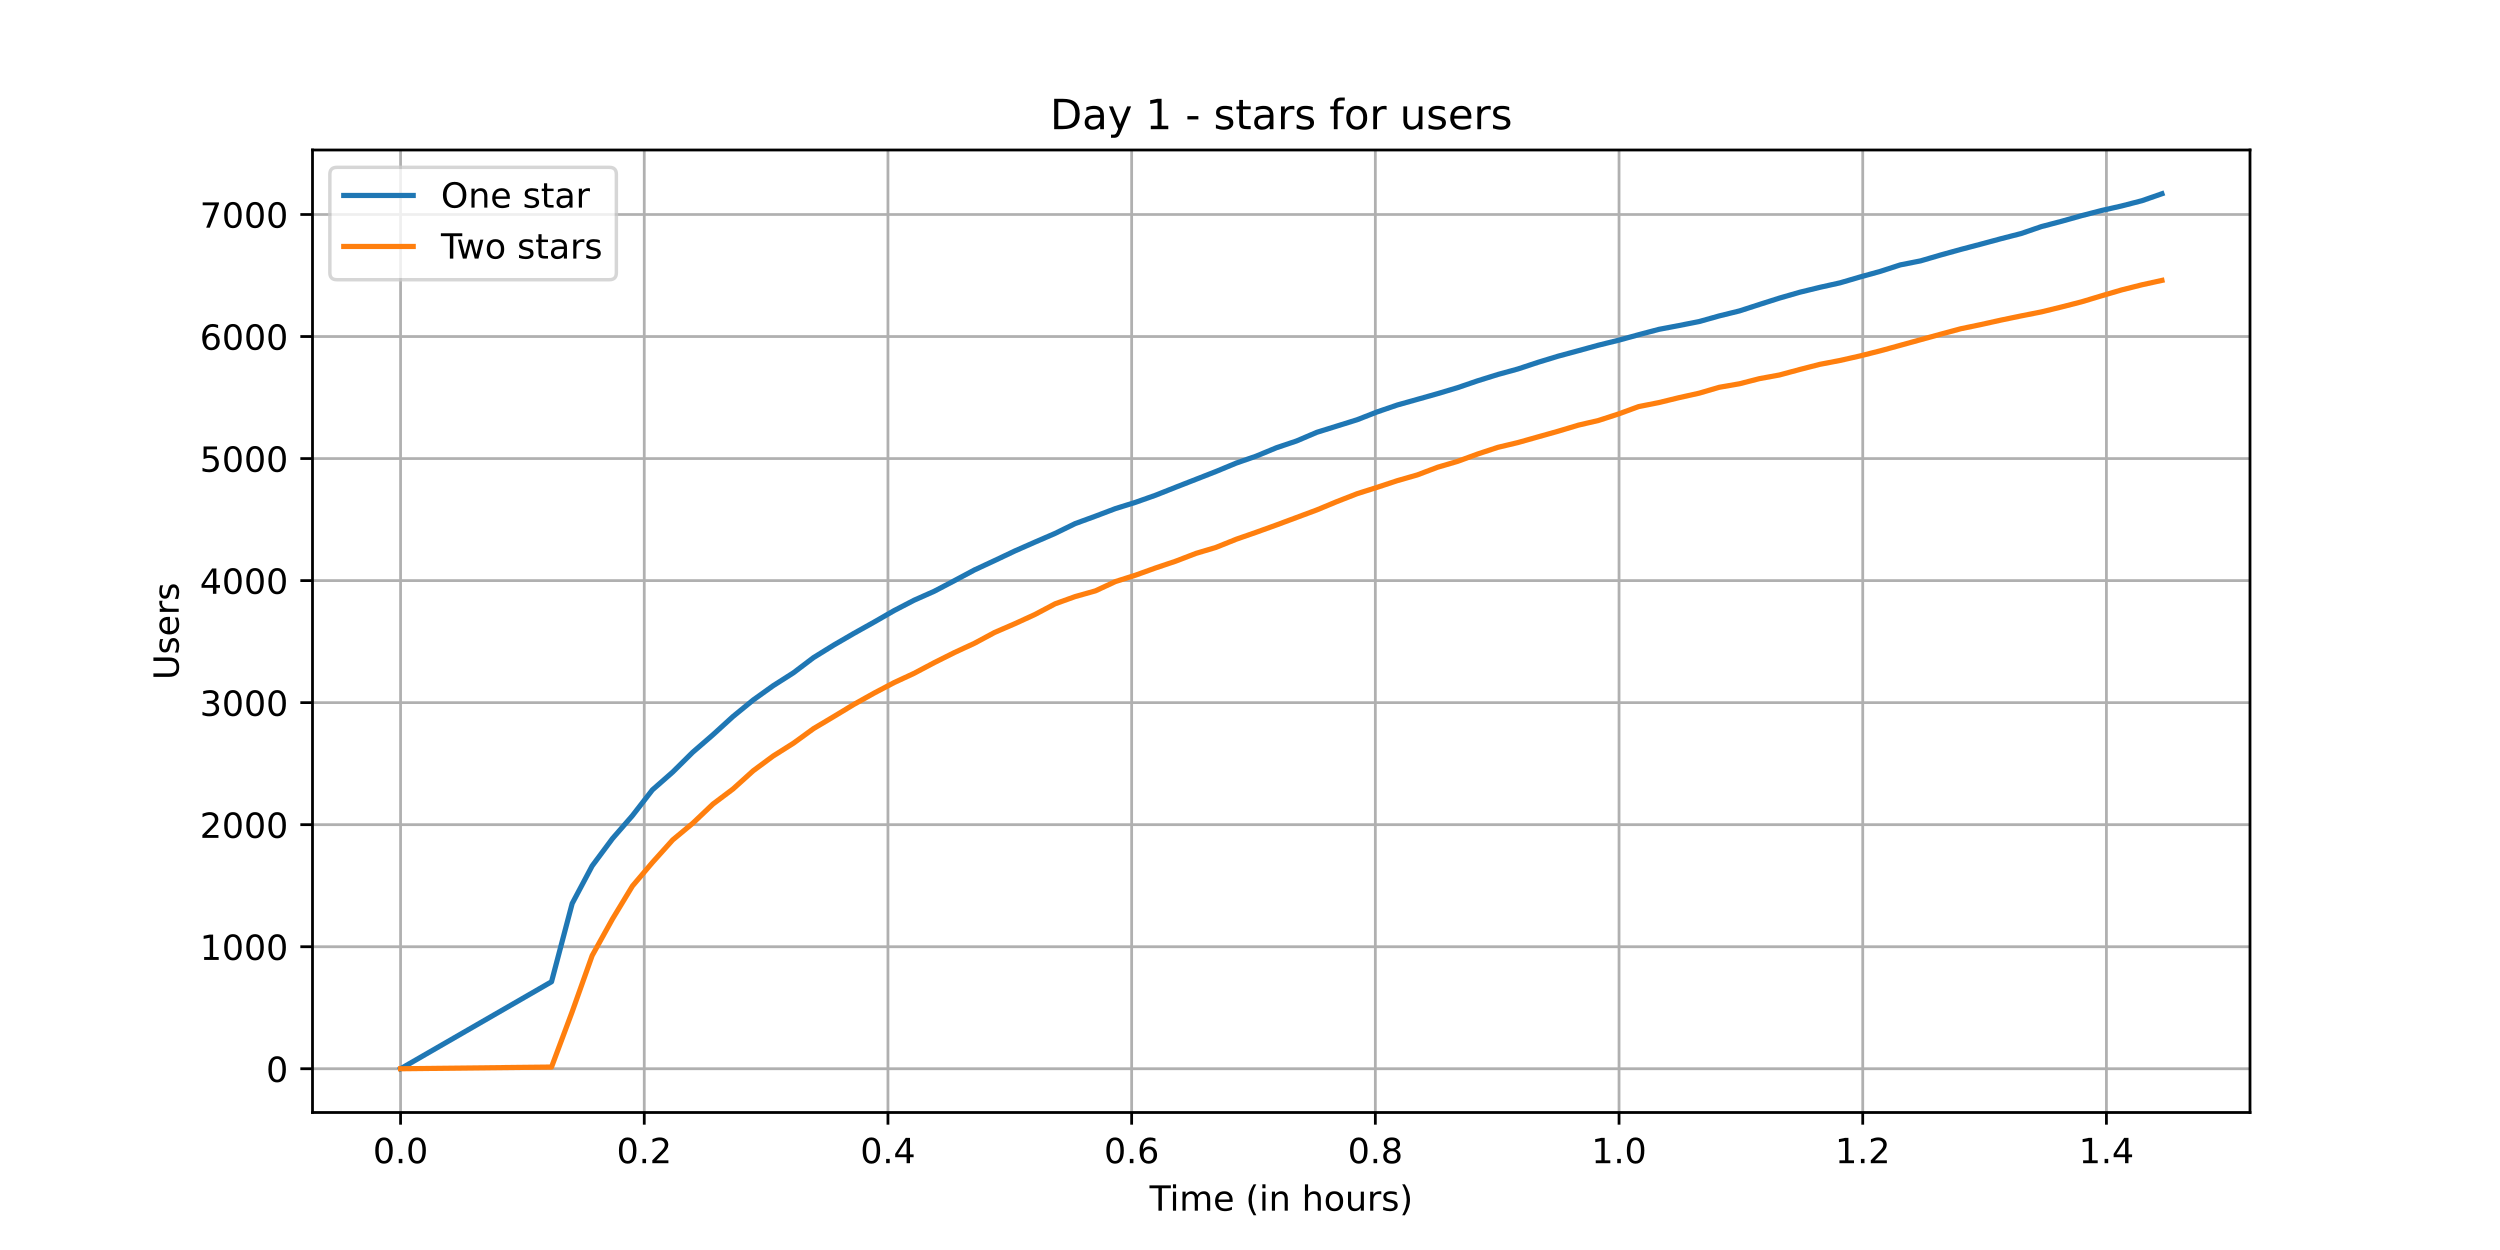
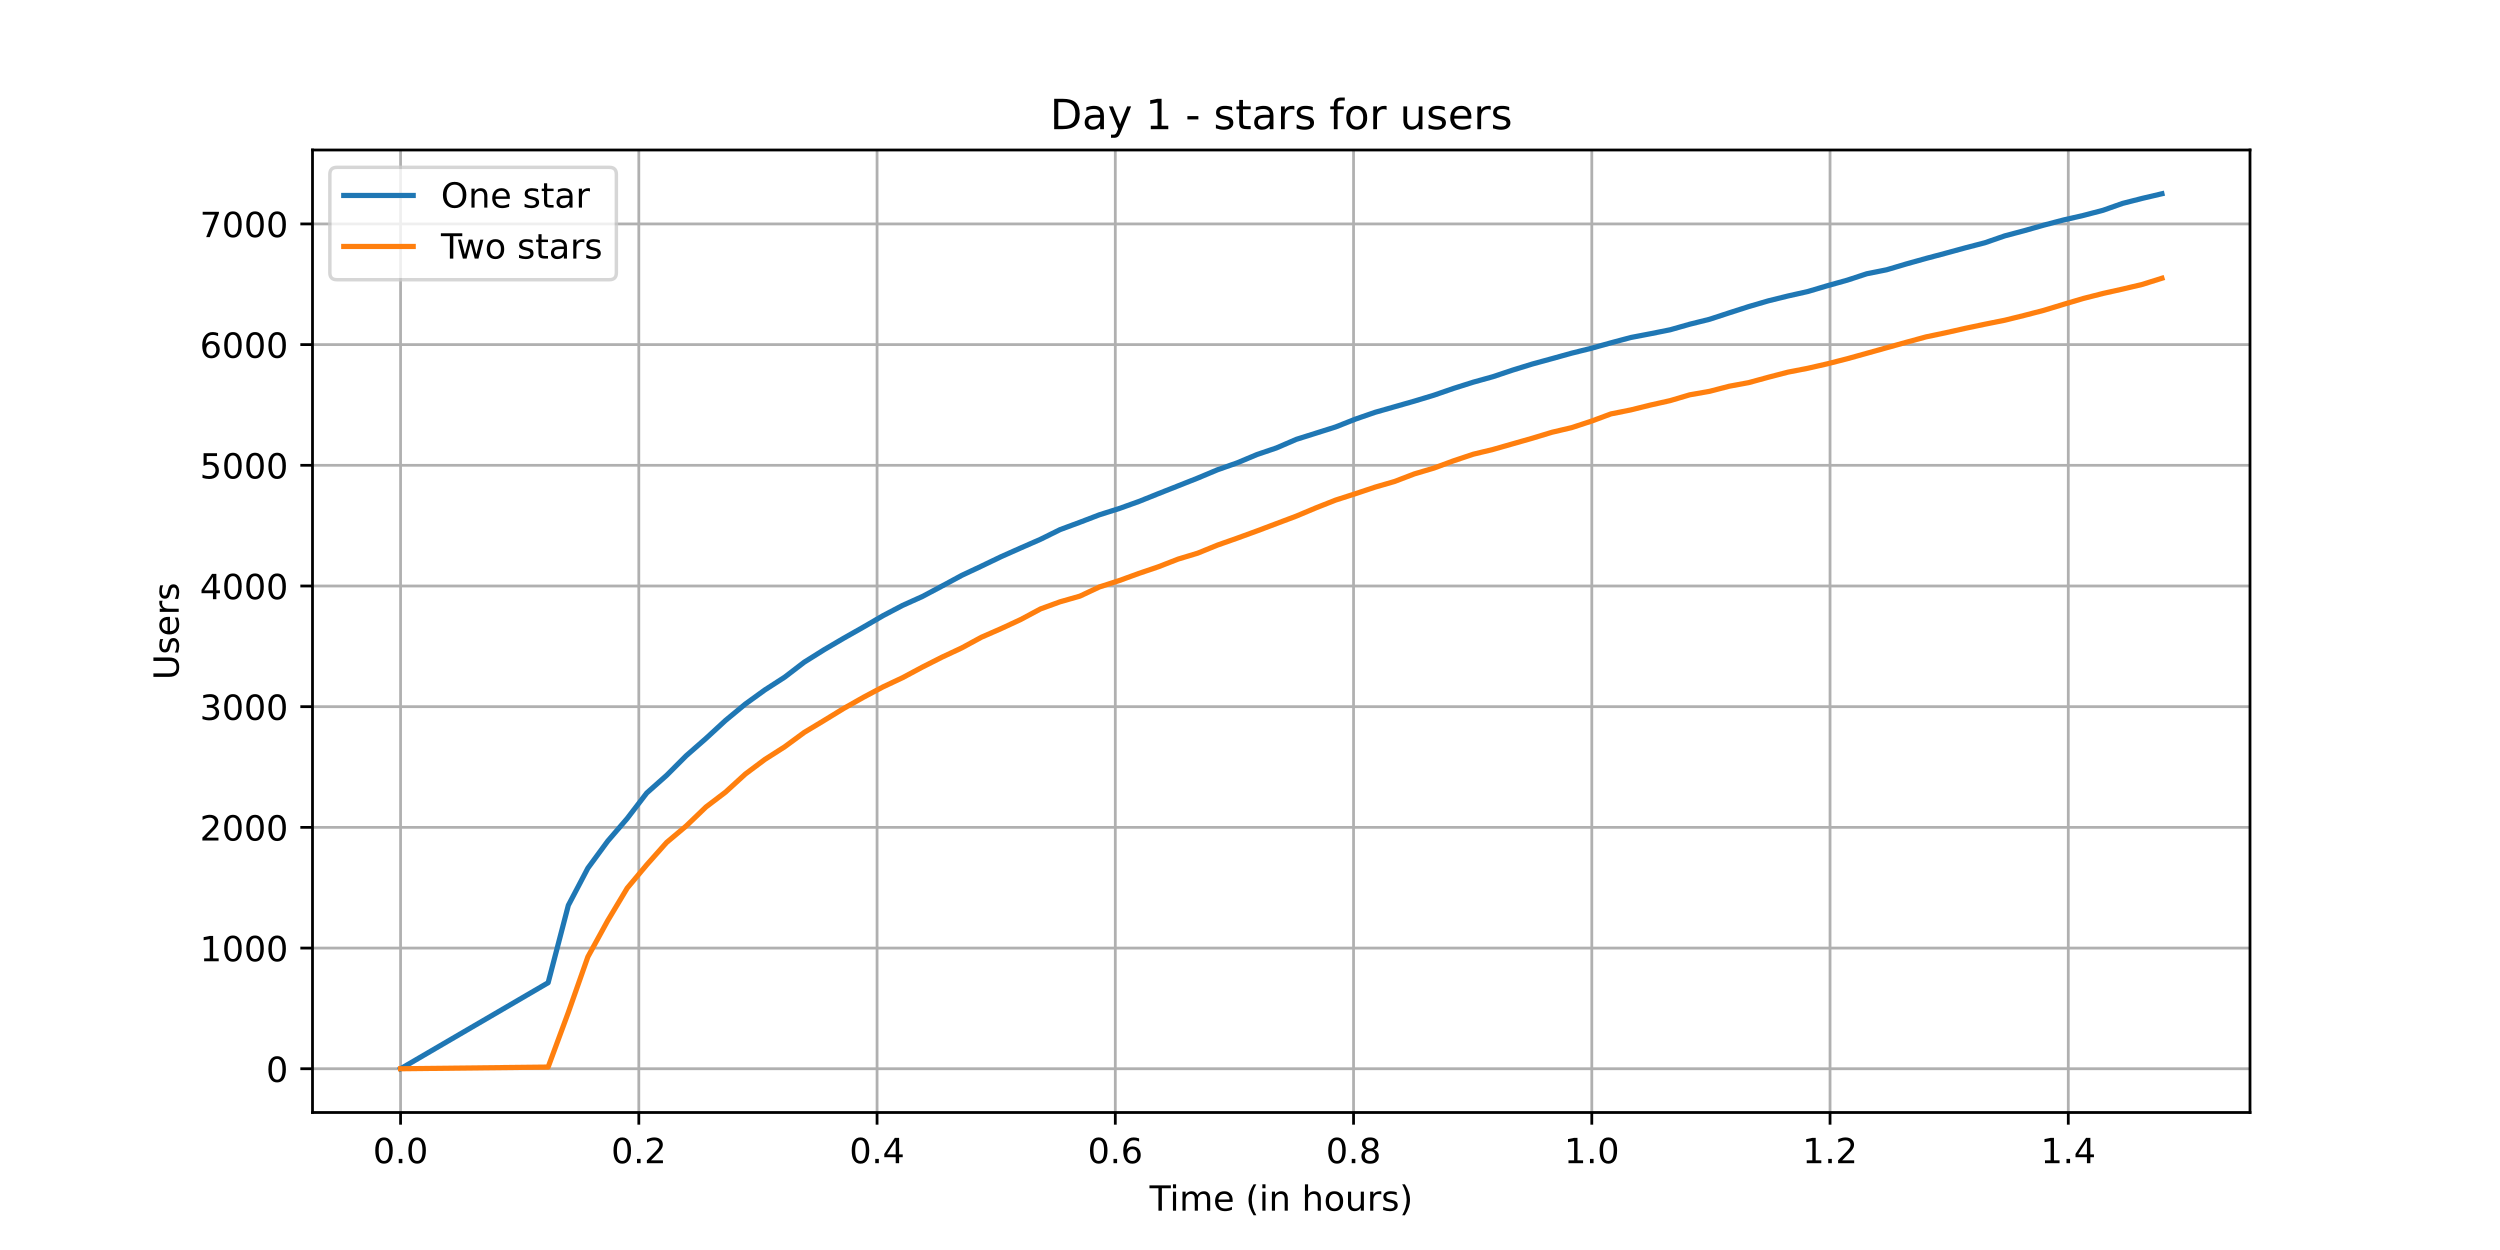
<svg xmlns="http://www.w3.org/2000/svg" xmlns:xlink="http://www.w3.org/1999/xlink" height="360pt" version="1.1" viewBox="0 0 720 360" width="720pt">
  <defs>
    <style type="text/css">*{stroke-linecap:butt;stroke-linejoin:round;}</style>
  </defs>
  <g id="figure_1">
    <g id="patch_1">
      <path d="M 0 360  L 720 360  L 720 0  L 0 0  z " style="fill:#ffffff;" />
    </g>
    <g id="axes_1">
      <g id="patch_2">
        <path d="M 90 320.4  L 648 320.4  L 648 43.2  L 90 43.2  z " style="fill:#ffffff;" />
      </g>
      <g id="matplotlib.axis_1">
        <g id="xtick_1">
          <g id="line2d_1">
-             <path clip-path="url(#pdd7298b3ab)" d="M 115.364 320.4  L 115.364 43.2  " style="fill:none;stroke:#b0b0b0;stroke-linecap:square;stroke-width:0.8;" />
+             <path clip-path="url(#p294e26fc18)" d="M 115.364 320.4  L 115.364 43.2  " style="fill:none;stroke:#b0b0b0;stroke-linecap:square;stroke-width:0.8;" />
          </g>
          <g id="line2d_2">
            <defs>
-               <path d="M 0 0  L 0 3.5  " id="m70e23557ee" style="stroke:#000000;stroke-width:0.8;" />
-             </defs>
-             <g>
-               <use style="stroke:#000000;stroke-width:0.8;" x="115.364" xlink:href="#m70e23557ee" y="320.4" />
+               <path d="M 0 0  L 0 3.5  " id="mc292e37f5d" style="stroke:#000000;stroke-width:0.8;" />
+             </defs>
+             <g>
+               <use style="stroke:#000000;stroke-width:0.8;" x="115.364" xlink:href="#mc292e37f5d" y="320.4" />
            </g>
          </g>
          <g id="text_1">
            <g transform="translate(107.4121 334.9984)scale(0.1 -0.1)">
              <defs>
                <path d="M 31.781 66.406  Q 24.172 66.406 20.328 58.906  Q 16.5 51.422 16.5 36.375  Q 16.5 21.391 20.328 13.891  Q 24.172 6.391 31.781 6.391  Q 39.453 6.391 43.281 13.891  Q 47.125 21.391 47.125 36.375  Q 47.125 51.422 43.281 58.906  Q 39.453 66.406 31.781 66.406  z M 31.781 74.219  Q 44.047 74.219 50.516 64.516  Q 56.984 54.828 56.984 36.375  Q 56.984 17.969 50.516 8.266  Q 44.047 -1.422 31.781 -1.422  Q 19.531 -1.422 13.062 8.266  Q 6.594 17.969 6.594 36.375  Q 6.594 54.828 13.062 64.516  Q 19.531 74.219 31.781 74.219  z " id="DejaVuSans-48" />
                <path d="M 10.688 12.406  L 21 12.406  L 21 0  L 10.688 0  z " id="DejaVuSans-46" />
              </defs>
              <use xlink:href="#DejaVuSans-48" />
              <use x="63.623" xlink:href="#DejaVuSans-46" />
              <use x="95.41" xlink:href="#DejaVuSans-48" />
            </g>
          </g>
        </g>
        <g id="xtick_2">
          <g id="line2d_3">
-             <path clip-path="url(#pdd7298b3ab)" d="M 185.547 320.4  L 185.547 43.2  " style="fill:none;stroke:#b0b0b0;stroke-linecap:square;stroke-width:0.8;" />
+             <path clip-path="url(#p294e26fc18)" d="M 183.978 320.4  L 183.978 43.2  " style="fill:none;stroke:#b0b0b0;stroke-linecap:square;stroke-width:0.8;" />
          </g>
          <g id="line2d_4">
            <g>
-               <use style="stroke:#000000;stroke-width:0.8;" x="185.547" xlink:href="#m70e23557ee" y="320.4" />
+               <use style="stroke:#000000;stroke-width:0.8;" x="183.978" xlink:href="#mc292e37f5d" y="320.4" />
            </g>
          </g>
          <g id="text_2">
-             <g transform="translate(177.5958 334.9984)scale(0.1 -0.1)">
+             <g transform="translate(176.0268 334.9984)scale(0.1 -0.1)">
              <defs>
                <path d="M 19.188 8.297  L 53.609 8.297  L 53.609 0  L 7.328 0  L 7.328 8.297  Q 12.938 14.109 22.625 23.891  Q 32.328 33.688 34.812 36.531  Q 39.547 41.844 41.422 45.531  Q 43.312 49.219 43.312 52.781  Q 43.312 58.594 39.234 62.25  Q 35.156 65.922 28.609 65.922  Q 23.969 65.922 18.812 64.312  Q 13.672 62.703 7.812 59.422  L 7.812 69.391  Q 13.766 71.781 18.938 73  Q 24.125 74.219 28.422 74.219  Q 39.75 74.219 46.484 68.547  Q 53.219 62.891 53.219 53.422  Q 53.219 48.922 51.531 44.891  Q 49.859 40.875 45.406 35.406  Q 44.188 33.984 37.641 27.219  Q 31.109 20.453 19.188 8.297  z " id="DejaVuSans-50" />
              </defs>
              <use xlink:href="#DejaVuSans-48" />
              <use x="63.623" xlink:href="#DejaVuSans-46" />
              <use x="95.41" xlink:href="#DejaVuSans-50" />
            </g>
          </g>
        </g>
        <g id="xtick_3">
          <g id="line2d_5">
-             <path clip-path="url(#pdd7298b3ab)" d="M 255.731 320.4  L 255.731 43.2  " style="fill:none;stroke:#b0b0b0;stroke-linecap:square;stroke-width:0.8;" />
+             <path clip-path="url(#p294e26fc18)" d="M 252.593 320.4  L 252.593 43.2  " style="fill:none;stroke:#b0b0b0;stroke-linecap:square;stroke-width:0.8;" />
          </g>
          <g id="line2d_6">
            <g>
-               <use style="stroke:#000000;stroke-width:0.8;" x="255.731" xlink:href="#m70e23557ee" y="320.4" />
+               <use style="stroke:#000000;stroke-width:0.8;" x="252.593" xlink:href="#mc292e37f5d" y="320.4" />
            </g>
          </g>
          <g id="text_3">
-             <g transform="translate(247.7796 334.9984)scale(0.1 -0.1)">
+             <g transform="translate(244.6416 334.9984)scale(0.1 -0.1)">
              <defs>
                <path d="M 37.797 64.312  L 12.891 25.391  L 37.797 25.391  z M 35.203 72.906  L 47.609 72.906  L 47.609 25.391  L 58.016 25.391  L 58.016 17.188  L 47.609 17.188  L 47.609 0  L 37.797 0  L 37.797 17.188  L 4.891 17.188  L 4.891 26.703  z " id="DejaVuSans-52" />
              </defs>
              <use xlink:href="#DejaVuSans-48" />
              <use x="63.623" xlink:href="#DejaVuSans-46" />
              <use x="95.41" xlink:href="#DejaVuSans-52" />
            </g>
          </g>
        </g>
        <g id="xtick_4">
          <g id="line2d_7">
-             <path clip-path="url(#pdd7298b3ab)" d="M 325.915 320.4  L 325.915 43.2  " style="fill:none;stroke:#b0b0b0;stroke-linecap:square;stroke-width:0.8;" />
+             <path clip-path="url(#p294e26fc18)" d="M 321.208 320.4  L 321.208 43.2  " style="fill:none;stroke:#b0b0b0;stroke-linecap:square;stroke-width:0.8;" />
          </g>
          <g id="line2d_8">
            <g>
-               <use style="stroke:#000000;stroke-width:0.8;" x="325.915" xlink:href="#m70e23557ee" y="320.4" />
+               <use style="stroke:#000000;stroke-width:0.8;" x="321.208" xlink:href="#mc292e37f5d" y="320.4" />
            </g>
          </g>
          <g id="text_4">
-             <g transform="translate(317.9634 334.9984)scale(0.1 -0.1)">
+             <g transform="translate(313.2564 334.9984)scale(0.1 -0.1)">
              <defs>
                <path d="M 33.016 40.375  Q 26.375 40.375 22.484 35.828  Q 18.609 31.297 18.609 23.391  Q 18.609 15.531 22.484 10.953  Q 26.375 6.391 33.016 6.391  Q 39.656 6.391 43.531 10.953  Q 47.406 15.531 47.406 23.391  Q 47.406 31.297 43.531 35.828  Q 39.656 40.375 33.016 40.375  z M 52.594 71.297  L 52.594 62.312  Q 48.875 64.062 45.094 64.984  Q 41.312 65.922 37.594 65.922  Q 27.828 65.922 22.672 59.328  Q 17.531 52.734 16.797 39.406  Q 19.672 43.656 24.016 45.922  Q 28.375 48.188 33.594 48.188  Q 44.578 48.188 50.953 41.516  Q 57.328 34.859 57.328 23.391  Q 57.328 12.156 50.688 5.359  Q 44.047 -1.422 33.016 -1.422  Q 20.359 -1.422 13.672 8.266  Q 6.984 17.969 6.984 36.375  Q 6.984 53.656 15.188 63.938  Q 23.391 74.219 37.203 74.219  Q 40.922 74.219 44.703 73.484  Q 48.484 72.75 52.594 71.297  z " id="DejaVuSans-54" />
              </defs>
              <use xlink:href="#DejaVuSans-48" />
              <use x="63.623" xlink:href="#DejaVuSans-46" />
              <use x="95.41" xlink:href="#DejaVuSans-54" />
            </g>
          </g>
        </g>
        <g id="xtick_5">
          <g id="line2d_9">
-             <path clip-path="url(#pdd7298b3ab)" d="M 396.099 320.4  L 396.099 43.2  " style="fill:none;stroke:#b0b0b0;stroke-linecap:square;stroke-width:0.8;" />
+             <path clip-path="url(#p294e26fc18)" d="M 389.823 320.4  L 389.823 43.2  " style="fill:none;stroke:#b0b0b0;stroke-linecap:square;stroke-width:0.8;" />
          </g>
          <g id="line2d_10">
            <g>
-               <use style="stroke:#000000;stroke-width:0.8;" x="396.099" xlink:href="#m70e23557ee" y="320.4" />
+               <use style="stroke:#000000;stroke-width:0.8;" x="389.823" xlink:href="#mc292e37f5d" y="320.4" />
            </g>
          </g>
          <g id="text_5">
-             <g transform="translate(388.1472 334.9984)scale(0.1 -0.1)">
+             <g transform="translate(381.8711 334.9984)scale(0.1 -0.1)">
              <defs>
                <path d="M 31.781 34.625  Q 24.75 34.625 20.719 30.859  Q 16.703 27.094 16.703 20.516  Q 16.703 13.922 20.719 10.156  Q 24.75 6.391 31.781 6.391  Q 38.812 6.391 42.859 10.172  Q 46.922 13.969 46.922 20.516  Q 46.922 27.094 42.891 30.859  Q 38.875 34.625 31.781 34.625  z M 21.922 38.812  Q 15.578 40.375 12.031 44.719  Q 8.5 49.078 8.5 55.328  Q 8.5 64.062 14.719 69.141  Q 20.953 74.219 31.781 74.219  Q 42.672 74.219 48.875 69.141  Q 55.078 64.062 55.078 55.328  Q 55.078 49.078 51.531 44.719  Q 48 40.375 41.703 38.812  Q 48.828 37.156 52.797 32.312  Q 56.781 27.484 56.781 20.516  Q 56.781 9.906 50.312 4.234  Q 43.844 -1.422 31.781 -1.422  Q 19.734 -1.422 13.25 4.234  Q 6.781 9.906 6.781 20.516  Q 6.781 27.484 10.781 32.312  Q 14.797 37.156 21.922 38.812  z M 18.312 54.391  Q 18.312 48.734 21.844 45.562  Q 25.391 42.391 31.781 42.391  Q 38.141 42.391 41.719 45.562  Q 45.312 48.734 45.312 54.391  Q 45.312 60.062 41.719 63.234  Q 38.141 66.406 31.781 66.406  Q 25.391 66.406 21.844 63.234  Q 18.312 60.062 18.312 54.391  z " id="DejaVuSans-56" />
              </defs>
              <use xlink:href="#DejaVuSans-48" />
              <use x="63.623" xlink:href="#DejaVuSans-46" />
              <use x="95.41" xlink:href="#DejaVuSans-56" />
            </g>
          </g>
        </g>
        <g id="xtick_6">
          <g id="line2d_11">
-             <path clip-path="url(#pdd7298b3ab)" d="M 466.283 320.4  L 466.283 43.2  " style="fill:none;stroke:#b0b0b0;stroke-linecap:square;stroke-width:0.8;" />
+             <path clip-path="url(#p294e26fc18)" d="M 458.437 320.4  L 458.437 43.2  " style="fill:none;stroke:#b0b0b0;stroke-linecap:square;stroke-width:0.8;" />
          </g>
          <g id="line2d_12">
            <g>
-               <use style="stroke:#000000;stroke-width:0.8;" x="466.283" xlink:href="#m70e23557ee" y="320.4" />
+               <use style="stroke:#000000;stroke-width:0.8;" x="458.437" xlink:href="#mc292e37f5d" y="320.4" />
            </g>
          </g>
          <g id="text_6">
-             <g transform="translate(458.3309 334.9984)scale(0.1 -0.1)">
+             <g transform="translate(450.4859 334.9984)scale(0.1 -0.1)">
              <defs>
                <path d="M 12.406 8.297  L 28.516 8.297  L 28.516 63.922  L 10.984 60.406  L 10.984 69.391  L 28.422 72.906  L 38.281 72.906  L 38.281 8.297  L 54.391 8.297  L 54.391 0  L 12.406 0  z " id="DejaVuSans-49" />
              </defs>
              <use xlink:href="#DejaVuSans-49" />
              <use x="63.623" xlink:href="#DejaVuSans-46" />
              <use x="95.41" xlink:href="#DejaVuSans-48" />
            </g>
          </g>
        </g>
        <g id="xtick_7">
          <g id="line2d_13">
-             <path clip-path="url(#pdd7298b3ab)" d="M 536.466 320.4  L 536.466 43.2  " style="fill:none;stroke:#b0b0b0;stroke-linecap:square;stroke-width:0.8;" />
+             <path clip-path="url(#p294e26fc18)" d="M 527.052 320.4  L 527.052 43.2  " style="fill:none;stroke:#b0b0b0;stroke-linecap:square;stroke-width:0.8;" />
          </g>
          <g id="line2d_14">
            <g>
-               <use style="stroke:#000000;stroke-width:0.8;" x="536.466" xlink:href="#m70e23557ee" y="320.4" />
+               <use style="stroke:#000000;stroke-width:0.8;" x="527.052" xlink:href="#mc292e37f5d" y="320.4" />
            </g>
          </g>
          <g id="text_7">
-             <g transform="translate(528.5147 334.9984)scale(0.1 -0.1)">
+             <g transform="translate(519.1006 334.9984)scale(0.1 -0.1)">
              <use xlink:href="#DejaVuSans-49" />
              <use x="63.623" xlink:href="#DejaVuSans-46" />
              <use x="95.41" xlink:href="#DejaVuSans-50" />
            </g>
          </g>
        </g>
        <g id="xtick_8">
          <g id="line2d_15">
-             <path clip-path="url(#pdd7298b3ab)" d="M 606.65 320.4  L 606.65 43.2  " style="fill:none;stroke:#b0b0b0;stroke-linecap:square;stroke-width:0.8;" />
+             <path clip-path="url(#p294e26fc18)" d="M 595.667 320.4  L 595.667 43.2  " style="fill:none;stroke:#b0b0b0;stroke-linecap:square;stroke-width:0.8;" />
          </g>
          <g id="line2d_16">
            <g>
-               <use style="stroke:#000000;stroke-width:0.8;" x="606.65" xlink:href="#m70e23557ee" y="320.4" />
+               <use style="stroke:#000000;stroke-width:0.8;" x="595.667" xlink:href="#mc292e37f5d" y="320.4" />
            </g>
          </g>
          <g id="text_8">
-             <g transform="translate(598.6985 334.9984)scale(0.1 -0.1)">
+             <g transform="translate(587.7154 334.9984)scale(0.1 -0.1)">
              <use xlink:href="#DejaVuSans-49" />
              <use x="63.623" xlink:href="#DejaVuSans-46" />
              <use x="95.41" xlink:href="#DejaVuSans-52" />
            </g>
          </g>
        </g>
        <g id="text_9">
          <g transform="translate(331.0719 348.6766)scale(0.1 -0.1)">
            <defs>
              <path d="M -0.297 72.906  L 61.375 72.906  L 61.375 64.594  L 35.5 64.594  L 35.5 0  L 25.594 0  L 25.594 64.594  L -0.297 64.594  z " id="DejaVuSans-84" />
              <path d="M 9.422 54.688  L 18.406 54.688  L 18.406 0  L 9.422 0  z M 9.422 75.984  L 18.406 75.984  L 18.406 64.594  L 9.422 64.594  z " id="DejaVuSans-105" />
              <path d="M 52 44.188  Q 55.375 50.25 60.062 53.125  Q 64.75 56 71.094 56  Q 79.641 56 84.281 50.016  Q 88.922 44.047 88.922 33.016  L 88.922 0  L 79.891 0  L 79.891 32.719  Q 79.891 40.578 77.094 44.375  Q 74.312 48.188 68.609 48.188  Q 61.625 48.188 57.562 43.547  Q 53.516 38.922 53.516 30.906  L 53.516 0  L 44.484 0  L 44.484 32.719  Q 44.484 40.625 41.703 44.406  Q 38.922 48.188 33.109 48.188  Q 26.219 48.188 22.156 43.531  Q 18.109 38.875 18.109 30.906  L 18.109 0  L 9.078 0  L 9.078 54.688  L 18.109 54.688  L 18.109 46.188  Q 21.188 51.219 25.484 53.609  Q 29.781 56 35.688 56  Q 41.656 56 45.828 52.969  Q 50 49.953 52 44.188  z " id="DejaVuSans-109" />
              <path d="M 56.203 29.594  L 56.203 25.203  L 14.891 25.203  Q 15.484 15.922 20.484 11.062  Q 25.484 6.203 34.422 6.203  Q 39.594 6.203 44.453 7.469  Q 49.312 8.734 54.109 11.281  L 54.109 2.781  Q 49.266 0.734 44.188 -0.344  Q 39.109 -1.422 33.891 -1.422  Q 20.797 -1.422 13.156 6.188  Q 5.516 13.812 5.516 26.812  Q 5.516 40.234 12.766 48.109  Q 20.016 56 32.328 56  Q 43.359 56 49.781 48.891  Q 56.203 41.797 56.203 29.594  z M 47.219 32.234  Q 47.125 39.594 43.094 43.984  Q 39.062 48.391 32.422 48.391  Q 24.906 48.391 20.391 44.141  Q 15.875 39.891 15.188 32.172  z " id="DejaVuSans-101" />
              <path id="DejaVuSans-32" />
              <path d="M 31 75.875  Q 24.469 64.656 21.281 53.656  Q 18.109 42.672 18.109 31.391  Q 18.109 20.125 21.312 9.062  Q 24.516 -2 31 -13.188  L 23.188 -13.188  Q 15.875 -1.703 12.234 9.375  Q 8.594 20.453 8.594 31.391  Q 8.594 42.281 12.203 53.312  Q 15.828 64.359 23.188 75.875  z " id="DejaVuSans-40" />
              <path d="M 54.891 33.016  L 54.891 0  L 45.906 0  L 45.906 32.719  Q 45.906 40.484 42.875 44.328  Q 39.844 48.188 33.797 48.188  Q 26.516 48.188 22.312 43.547  Q 18.109 38.922 18.109 30.906  L 18.109 0  L 9.078 0  L 9.078 54.688  L 18.109 54.688  L 18.109 46.188  Q 21.344 51.125 25.703 53.562  Q 30.078 56 35.797 56  Q 45.219 56 50.047 50.172  Q 54.891 44.344 54.891 33.016  z " id="DejaVuSans-110" />
              <path d="M 54.891 33.016  L 54.891 0  L 45.906 0  L 45.906 32.719  Q 45.906 40.484 42.875 44.328  Q 39.844 48.188 33.797 48.188  Q 26.516 48.188 22.312 43.547  Q 18.109 38.922 18.109 30.906  L 18.109 0  L 9.078 0  L 9.078 75.984  L 18.109 75.984  L 18.109 46.188  Q 21.344 51.125 25.703 53.562  Q 30.078 56 35.797 56  Q 45.219 56 50.047 50.172  Q 54.891 44.344 54.891 33.016  z " id="DejaVuSans-104" />
              <path d="M 30.609 48.391  Q 23.391 48.391 19.188 42.75  Q 14.984 37.109 14.984 27.297  Q 14.984 17.484 19.156 11.844  Q 23.344 6.203 30.609 6.203  Q 37.797 6.203 41.984 11.859  Q 46.188 17.531 46.188 27.297  Q 46.188 37.016 41.984 42.703  Q 37.797 48.391 30.609 48.391  z M 30.609 56  Q 42.328 56 49.016 48.375  Q 55.719 40.766 55.719 27.297  Q 55.719 13.875 49.016 6.219  Q 42.328 -1.422 30.609 -1.422  Q 18.844 -1.422 12.172 6.219  Q 5.516 13.875 5.516 27.297  Q 5.516 40.766 12.172 48.375  Q 18.844 56 30.609 56  z " id="DejaVuSans-111" />
              <path d="M 8.5 21.578  L 8.5 54.688  L 17.484 54.688  L 17.484 21.922  Q 17.484 14.156 20.5 10.266  Q 23.531 6.391 29.594 6.391  Q 36.859 6.391 41.078 11.031  Q 45.312 15.672 45.312 23.688  L 45.312 54.688  L 54.297 54.688  L 54.297 0  L 45.312 0  L 45.312 8.406  Q 42.047 3.422 37.719 1  Q 33.406 -1.422 27.688 -1.422  Q 18.266 -1.422 13.375 4.438  Q 8.5 10.297 8.5 21.578  z M 31.109 56  z " id="DejaVuSans-117" />
              <path d="M 41.109 46.297  Q 39.594 47.172 37.812 47.578  Q 36.031 48 33.891 48  Q 26.266 48 22.188 43.047  Q 18.109 38.094 18.109 28.812  L 18.109 0  L 9.078 0  L 9.078 54.688  L 18.109 54.688  L 18.109 46.188  Q 20.953 51.172 25.484 53.578  Q 30.031 56 36.531 56  Q 37.453 56 38.578 55.875  Q 39.703 55.766 41.062 55.516  z " id="DejaVuSans-114" />
              <path d="M 44.281 53.078  L 44.281 44.578  Q 40.484 46.531 36.375 47.5  Q 32.281 48.484 27.875 48.484  Q 21.188 48.484 17.844 46.438  Q 14.5 44.391 14.5 40.281  Q 14.5 37.156 16.891 35.375  Q 19.281 33.594 26.516 31.984  L 29.594 31.297  Q 39.156 29.25 43.188 25.516  Q 47.219 21.781 47.219 15.094  Q 47.219 7.469 41.188 3.016  Q 35.156 -1.422 24.609 -1.422  Q 20.219 -1.422 15.453 -0.562  Q 10.688 0.297 5.422 2  L 5.422 11.281  Q 10.406 8.688 15.234 7.391  Q 20.062 6.109 24.812 6.109  Q 31.156 6.109 34.562 8.281  Q 37.984 10.453 37.984 14.406  Q 37.984 18.062 35.516 20.016  Q 33.062 21.969 24.703 23.781  L 21.578 24.516  Q 13.234 26.266 9.516 29.906  Q 5.812 33.547 5.812 39.891  Q 5.812 47.609 11.281 51.797  Q 16.75 56 26.812 56  Q 31.781 56 36.172 55.266  Q 40.578 54.547 44.281 53.078  z " id="DejaVuSans-115" />
              <path d="M 8.016 75.875  L 15.828 75.875  Q 23.141 64.359 26.781 53.312  Q 30.422 42.281 30.422 31.391  Q 30.422 20.453 26.781 9.375  Q 23.141 -1.703 15.828 -13.188  L 8.016 -13.188  Q 14.5 -2 17.703 9.062  Q 20.906 20.125 20.906 31.391  Q 20.906 42.672 17.703 53.656  Q 14.5 64.656 8.016 75.875  z " id="DejaVuSans-41" />
            </defs>
            <use xlink:href="#DejaVuSans-84" />
            <use x="57.959" xlink:href="#DejaVuSans-105" />
            <use x="85.742" xlink:href="#DejaVuSans-109" />
            <use x="183.154" xlink:href="#DejaVuSans-101" />
            <use x="244.678" xlink:href="#DejaVuSans-32" />
            <use x="276.465" xlink:href="#DejaVuSans-40" />
            <use x="315.479" xlink:href="#DejaVuSans-105" />
            <use x="343.262" xlink:href="#DejaVuSans-110" />
            <use x="406.641" xlink:href="#DejaVuSans-32" />
            <use x="438.428" xlink:href="#DejaVuSans-104" />
            <use x="501.807" xlink:href="#DejaVuSans-111" />
            <use x="562.988" xlink:href="#DejaVuSans-117" />
            <use x="626.367" xlink:href="#DejaVuSans-114" />
            <use x="667.48" xlink:href="#DejaVuSans-115" />
            <use x="719.58" xlink:href="#DejaVuSans-41" />
          </g>
        </g>
      </g>
      <g id="matplotlib.axis_2">
        <g id="ytick_1">
          <g id="line2d_17">
-             <path clip-path="url(#pdd7298b3ab)" d="M 90 307.8  L 648 307.8  " style="fill:none;stroke:#b0b0b0;stroke-linecap:square;stroke-width:0.8;" />
+             <path clip-path="url(#p294e26fc18)" d="M 90 307.8  L 648 307.8  " style="fill:none;stroke:#b0b0b0;stroke-linecap:square;stroke-width:0.8;" />
          </g>
          <g id="line2d_18">
            <defs>
-               <path d="M 0 0  L -3.5 0  " id="m8248cc60b4" style="stroke:#000000;stroke-width:0.8;" />
-             </defs>
-             <g>
-               <use style="stroke:#000000;stroke-width:0.8;" x="90" xlink:href="#m8248cc60b4" y="307.8" />
+               <path d="M 0 0  L -3.5 0  " id="m8f8be19823" style="stroke:#000000;stroke-width:0.8;" />
+             </defs>
+             <g>
+               <use style="stroke:#000000;stroke-width:0.8;" x="90" xlink:href="#m8f8be19823" y="307.8" />
            </g>
          </g>
          <g id="text_10">
            <g transform="translate(76.6375 311.5992)scale(0.1 -0.1)">
              <use xlink:href="#DejaVuSans-48" />
            </g>
          </g>
        </g>
        <g id="ytick_2">
          <g id="line2d_19">
-             <path clip-path="url(#pdd7298b3ab)" d="M 90 272.654  L 648 272.654  " style="fill:none;stroke:#b0b0b0;stroke-linecap:square;stroke-width:0.8;" />
+             <path clip-path="url(#p294e26fc18)" d="M 90 273.041  L 648 273.041  " style="fill:none;stroke:#b0b0b0;stroke-linecap:square;stroke-width:0.8;" />
          </g>
          <g id="line2d_20">
            <g>
-               <use style="stroke:#000000;stroke-width:0.8;" x="90" xlink:href="#m8248cc60b4" y="272.654" />
+               <use style="stroke:#000000;stroke-width:0.8;" x="90" xlink:href="#m8f8be19823" y="273.041" />
            </g>
          </g>
          <g id="text_11">
-             <g transform="translate(57.55 276.4528)scale(0.1 -0.1)">
+             <g transform="translate(57.55 276.8406)scale(0.1 -0.1)">
              <use xlink:href="#DejaVuSans-49" />
              <use x="63.623" xlink:href="#DejaVuSans-48" />
              <use x="127.246" xlink:href="#DejaVuSans-48" />
              <use x="190.869" xlink:href="#DejaVuSans-48" />
            </g>
          </g>
        </g>
        <g id="ytick_3">
          <g id="line2d_21">
-             <path clip-path="url(#pdd7298b3ab)" d="M 90 237.507  L 648 237.507  " style="fill:none;stroke:#b0b0b0;stroke-linecap:square;stroke-width:0.8;" />
+             <path clip-path="url(#p294e26fc18)" d="M 90 238.283  L 648 238.283  " style="fill:none;stroke:#b0b0b0;stroke-linecap:square;stroke-width:0.8;" />
          </g>
          <g id="line2d_22">
            <g>
-               <use style="stroke:#000000;stroke-width:0.8;" x="90" xlink:href="#m8248cc60b4" y="237.507" />
+               <use style="stroke:#000000;stroke-width:0.8;" x="90" xlink:href="#m8f8be19823" y="238.283" />
            </g>
          </g>
          <g id="text_12">
-             <g transform="translate(57.55 241.3063)scale(0.1 -0.1)">
+             <g transform="translate(57.55 242.082)scale(0.1 -0.1)">
              <use xlink:href="#DejaVuSans-50" />
              <use x="63.623" xlink:href="#DejaVuSans-48" />
              <use x="127.246" xlink:href="#DejaVuSans-48" />
              <use x="190.869" xlink:href="#DejaVuSans-48" />
            </g>
          </g>
        </g>
        <g id="ytick_4">
          <g id="line2d_23">
-             <path clip-path="url(#pdd7298b3ab)" d="M 90 202.361  L 648 202.361  " style="fill:none;stroke:#b0b0b0;stroke-linecap:square;stroke-width:0.8;" />
+             <path clip-path="url(#p294e26fc18)" d="M 90 203.524  L 648 203.524  " style="fill:none;stroke:#b0b0b0;stroke-linecap:square;stroke-width:0.8;" />
          </g>
          <g id="line2d_24">
            <g>
-               <use style="stroke:#000000;stroke-width:0.8;" x="90" xlink:href="#m8248cc60b4" y="202.361" />
+               <use style="stroke:#000000;stroke-width:0.8;" x="90" xlink:href="#m8f8be19823" y="203.524" />
            </g>
          </g>
          <g id="text_13">
-             <g transform="translate(57.55 206.1599)scale(0.1 -0.1)">
+             <g transform="translate(57.55 207.3234)scale(0.1 -0.1)">
              <defs>
                <path d="M 40.578 39.312  Q 47.656 37.797 51.625 33  Q 55.609 28.219 55.609 21.188  Q 55.609 10.406 48.188 4.484  Q 40.766 -1.422 27.094 -1.422  Q 22.516 -1.422 17.656 -0.516  Q 12.797 0.391 7.625 2.203  L 7.625 11.719  Q 11.719 9.328 16.594 8.109  Q 21.484 6.891 26.812 6.891  Q 36.078 6.891 40.938 10.547  Q 45.797 14.203 45.797 21.188  Q 45.797 27.641 41.281 31.266  Q 36.766 34.906 28.719 34.906  L 20.219 34.906  L 20.219 43.016  L 29.109 43.016  Q 36.375 43.016 40.234 45.922  Q 44.094 48.828 44.094 54.297  Q 44.094 59.906 40.109 62.906  Q 36.141 65.922 28.719 65.922  Q 24.656 65.922 20.016 65.031  Q 15.375 64.156 9.812 62.312  L 9.812 71.094  Q 15.438 72.656 20.344 73.438  Q 25.25 74.219 29.594 74.219  Q 40.828 74.219 47.359 69.109  Q 53.906 64.016 53.906 55.328  Q 53.906 49.266 50.438 45.094  Q 46.969 40.922 40.578 39.312  z " id="DejaVuSans-51" />
              </defs>
              <use xlink:href="#DejaVuSans-51" />
              <use x="63.623" xlink:href="#DejaVuSans-48" />
              <use x="127.246" xlink:href="#DejaVuSans-48" />
              <use x="190.869" xlink:href="#DejaVuSans-48" />
            </g>
          </g>
        </g>
        <g id="ytick_5">
          <g id="line2d_25">
-             <path clip-path="url(#pdd7298b3ab)" d="M 90 167.214  L 648 167.214  " style="fill:none;stroke:#b0b0b0;stroke-linecap:square;stroke-width:0.8;" />
+             <path clip-path="url(#p294e26fc18)" d="M 90 168.766  L 648 168.766  " style="fill:none;stroke:#b0b0b0;stroke-linecap:square;stroke-width:0.8;" />
          </g>
          <g id="line2d_26">
            <g>
-               <use style="stroke:#000000;stroke-width:0.8;" x="90" xlink:href="#m8248cc60b4" y="167.214" />
+               <use style="stroke:#000000;stroke-width:0.8;" x="90" xlink:href="#m8f8be19823" y="168.766" />
            </g>
          </g>
          <g id="text_14">
-             <g transform="translate(57.55 171.0134)scale(0.1 -0.1)">
+             <g transform="translate(57.55 172.5647)scale(0.1 -0.1)">
              <use xlink:href="#DejaVuSans-52" />
              <use x="63.623" xlink:href="#DejaVuSans-48" />
              <use x="127.246" xlink:href="#DejaVuSans-48" />
              <use x="190.869" xlink:href="#DejaVuSans-48" />
            </g>
          </g>
        </g>
        <g id="ytick_6">
          <g id="line2d_27">
-             <path clip-path="url(#pdd7298b3ab)" d="M 90 132.068  L 648 132.068  " style="fill:none;stroke:#b0b0b0;stroke-linecap:square;stroke-width:0.8;" />
+             <path clip-path="url(#p294e26fc18)" d="M 90 134.007  L 648 134.007  " style="fill:none;stroke:#b0b0b0;stroke-linecap:square;stroke-width:0.8;" />
          </g>
          <g id="line2d_28">
            <g>
-               <use style="stroke:#000000;stroke-width:0.8;" x="90" xlink:href="#m8248cc60b4" y="132.068" />
+               <use style="stroke:#000000;stroke-width:0.8;" x="90" xlink:href="#m8f8be19823" y="134.007" />
            </g>
          </g>
          <g id="text_15">
-             <g transform="translate(57.55 135.867)scale(0.1 -0.1)">
+             <g transform="translate(57.55 137.8061)scale(0.1 -0.1)">
              <defs>
                <path d="M 10.797 72.906  L 49.516 72.906  L 49.516 64.594  L 19.828 64.594  L 19.828 46.734  Q 21.969 47.469 24.109 47.828  Q 26.266 48.188 28.422 48.188  Q 40.625 48.188 47.75 41.5  Q 54.891 34.812 54.891 23.391  Q 54.891 11.625 47.562 5.094  Q 40.234 -1.422 26.906 -1.422  Q 22.312 -1.422 17.547 -0.641  Q 12.797 0.141 7.719 1.703  L 7.719 11.625  Q 12.109 9.234 16.797 8.062  Q 21.484 6.891 26.703 6.891  Q 35.156 6.891 40.078 11.328  Q 45.016 15.766 45.016 23.391  Q 45.016 31 40.078 35.438  Q 35.156 39.891 26.703 39.891  Q 22.75 39.891 18.812 39.016  Q 14.891 38.141 10.797 36.281  z " id="DejaVuSans-53" />
              </defs>
              <use xlink:href="#DejaVuSans-53" />
              <use x="63.623" xlink:href="#DejaVuSans-48" />
              <use x="127.246" xlink:href="#DejaVuSans-48" />
              <use x="190.869" xlink:href="#DejaVuSans-48" />
            </g>
          </g>
        </g>
        <g id="ytick_7">
          <g id="line2d_29">
-             <path clip-path="url(#pdd7298b3ab)" d="M 90 96.921  L 648 96.921  " style="fill:none;stroke:#b0b0b0;stroke-linecap:square;stroke-width:0.8;" />
+             <path clip-path="url(#p294e26fc18)" d="M 90 99.248  L 648 99.248  " style="fill:none;stroke:#b0b0b0;stroke-linecap:square;stroke-width:0.8;" />
          </g>
          <g id="line2d_30">
            <g>
-               <use style="stroke:#000000;stroke-width:0.8;" x="90" xlink:href="#m8248cc60b4" y="96.921" />
+               <use style="stroke:#000000;stroke-width:0.8;" x="90" xlink:href="#m8f8be19823" y="99.248" />
            </g>
          </g>
          <g id="text_16">
-             <g transform="translate(57.55 100.7206)scale(0.1 -0.1)">
+             <g transform="translate(57.55 103.0475)scale(0.1 -0.1)">
              <use xlink:href="#DejaVuSans-54" />
              <use x="63.623" xlink:href="#DejaVuSans-48" />
              <use x="127.246" xlink:href="#DejaVuSans-48" />
              <use x="190.869" xlink:href="#DejaVuSans-48" />
            </g>
          </g>
        </g>
        <g id="ytick_8">
          <g id="line2d_31">
-             <path clip-path="url(#pdd7298b3ab)" d="M 90 61.775  L 648 61.775  " style="fill:none;stroke:#b0b0b0;stroke-linecap:square;stroke-width:0.8;" />
+             <path clip-path="url(#p294e26fc18)" d="M 90 64.49  L 648 64.49  " style="fill:none;stroke:#b0b0b0;stroke-linecap:square;stroke-width:0.8;" />
          </g>
          <g id="line2d_32">
            <g>
-               <use style="stroke:#000000;stroke-width:0.8;" x="90" xlink:href="#m8248cc60b4" y="61.775" />
+               <use style="stroke:#000000;stroke-width:0.8;" x="90" xlink:href="#m8f8be19823" y="64.49" />
            </g>
          </g>
          <g id="text_17">
-             <g transform="translate(57.55 65.57411)scale(0.1 -0.1)">
+             <g transform="translate(57.55 68.28887)scale(0.1 -0.1)">
              <defs>
                <path d="M 8.203 72.906  L 55.078 72.906  L 55.078 68.703  L 28.609 0  L 18.312 0  L 43.219 64.594  L 8.203 64.594  z " id="DejaVuSans-55" />
              </defs>
              <use xlink:href="#DejaVuSans-55" />
              <use x="63.623" xlink:href="#DejaVuSans-48" />
              <use x="127.246" xlink:href="#DejaVuSans-48" />
              <use x="190.869" xlink:href="#DejaVuSans-48" />
            </g>
          </g>
        </g>
        <g id="text_18">
          <g transform="translate(51.47031 195.8008)rotate(-90)scale(0.1 -0.1)">
            <defs>
              <path d="M 8.688 72.906  L 18.609 72.906  L 18.609 28.609  Q 18.609 16.891 22.844 11.734  Q 27.094 6.594 36.625 6.594  Q 46.094 6.594 50.344 11.734  Q 54.594 16.891 54.594 28.609  L 54.594 72.906  L 64.5 72.906  L 64.5 27.391  Q 64.5 13.141 57.438 5.859  Q 50.391 -1.422 36.625 -1.422  Q 22.797 -1.422 15.734 5.859  Q 8.688 13.141 8.688 27.391  z " id="DejaVuSans-85" />
            </defs>
            <use xlink:href="#DejaVuSans-85" />
            <use x="73.193" xlink:href="#DejaVuSans-115" />
            <use x="125.293" xlink:href="#DejaVuSans-101" />
            <use x="186.816" xlink:href="#DejaVuSans-114" />
            <use x="227.93" xlink:href="#DejaVuSans-115" />
          </g>
        </g>
      </g>
      <g id="line2d_33">
-         <path clip-path="url(#pdd7298b3ab)" d="M 115.364 307.8  L 158.839 282.741  L 164.785 260.212  L 170.536 249.387  L 176.385 241.514  L 182.136 234.906  L 187.887 227.49  L 193.736 222.359  L 199.487 216.665  L 205.335 211.604  L 211.087 206.367  L 216.935 201.587  L 222.686 197.475  L 228.535 193.75  L 234.286 189.392  L 240.135 185.772  L 245.886 182.433  L 251.735 179.164  L 257.486 175.86  L 263.237 172.873  L 269.086 170.272  L 274.837 167.249  L 280.685 164.121  L 286.437 161.45  L 292.285 158.674  L 298.036 156.143  L 303.885 153.613  L 309.636 150.801  L 315.485 148.657  L 321.236 146.478  L 327.085 144.65  L 332.836 142.612  L 338.587 140.327  L 344.436 138.043  L 350.187 135.793  L 356.035 133.368  L 361.787 131.365  L 367.635 128.94  L 373.386 127.007  L 379.235 124.511  L 384.986 122.719  L 390.835 120.891  L 396.586 118.642  L 402.435 116.638  L 408.186 115.022  L 414.035 113.37  L 419.786 111.648  L 425.537 109.679  L 431.386 107.852  L 437.137 106.27  L 442.985 104.337  L 448.737 102.58  L 454.585 100.998  L 460.336 99.417  L 466.185 97.976  L 471.936 96.394  L 477.785 94.848  L 483.536 93.758  L 489.385 92.598  L 495.136 90.982  L 500.984 89.541  L 506.736 87.678  L 512.487 85.85  L 518.335 84.163  L 524.087 82.757  L 529.935 81.457  L 535.686 79.77  L 541.535 78.153  L 547.286 76.29  L 553.135 75.131  L 558.886 73.444  L 564.735 71.827  L 570.486 70.315  L 576.335 68.734  L 582.086 67.258  L 587.934 65.254  L 593.686 63.743  L 599.437 62.126  L 605.285 60.615  L 611.037 59.315  L 616.885 57.803  L 622.636 55.8  " style="fill:none;stroke:#1f77b4;stroke-linecap:square;stroke-width:1.5;" />
+         <path clip-path="url(#p294e26fc18)" d="M 115.364 307.8  L 157.867 283.017  L 163.68 260.737  L 169.302 250.031  L 175.02 242.245  L 180.643 235.711  L 186.266 228.377  L 191.983 223.302  L 197.606 217.671  L 203.324 212.666  L 208.947 207.487  L 214.664 202.759  L 220.287 198.693  L 226.005 195.008  L 231.628 190.698  L 237.345 187.118  L 242.968 183.816  L 248.686 180.583  L 254.309 177.316  L 259.931 174.362  L 265.649 171.79  L 271.272 168.8  L 276.99 165.707  L 282.612 163.065  L 288.33 160.319  L 293.953 157.817  L 299.671 155.314  L 305.293 152.533  L 311.011 150.413  L 316.634 148.258  L 322.351 146.45  L 327.974 144.434  L 333.597 142.175  L 339.315 139.916  L 344.937 137.691  L 350.655 135.293  L 356.278 133.312  L 361.996 130.913  L 367.618 129.002  L 373.336 126.534  L 378.959 124.761  L 384.677 122.954  L 390.299 120.729  L 396.017 118.748  L 401.64 117.149  L 407.358 115.515  L 412.98 113.812  L 418.603 111.866  L 424.321 110.058  L 429.943 108.494  L 435.661 106.582  L 441.284 104.844  L 447.002 103.28  L 452.624 101.716  L 458.342 100.291  L 463.965 98.727  L 469.683 97.198  L 475.305 96.12  L 481.023 94.973  L 486.646 93.374  L 492.364 91.949  L 497.986 90.107  L 503.609 88.299  L 509.327 86.631  L 514.949 85.241  L 520.667 83.954  L 526.29 82.286  L 532.008 80.687  L 537.63 78.845  L 543.348 77.698  L 548.971 76.03  L 554.689 74.431  L 560.311 72.936  L 566.029 71.372  L 571.652 69.912  L 577.37 67.931  L 582.992 66.436  L 588.615 64.837  L 594.333 63.343  L 599.955 62.057  L 605.673 60.562  L 611.296 58.581  L 617.014 57.121  L 622.636 55.8  " style="fill:none;stroke:#1f77b4;stroke-linecap:square;stroke-width:1.5;" />
      </g>
      <g id="line2d_34">
-         <path clip-path="url(#pdd7298b3ab)" d="M 115.364 307.8  L 158.839 307.308  L 164.785 291.387  L 170.536 275.219  L 176.385 264.675  L 182.136 255.186  L 187.887 248.403  L 193.736 241.9  L 199.487 237.121  L 205.335 231.567  L 211.087 227.244  L 216.935 221.972  L 222.686 217.72  L 228.535 214.029  L 234.286 209.847  L 240.135 206.367  L 245.886 202.888  L 251.735 199.619  L 257.486 196.597  L 263.237 193.926  L 269.086 190.833  L 274.837 187.951  L 280.685 185.244  L 286.437 182.151  L 292.285 179.621  L 298.036 176.985  L 303.885 173.892  L 309.636 171.818  L 315.485 170.167  L 321.236 167.495  L 327.085 165.633  L 332.836 163.559  L 338.587 161.626  L 344.436 159.377  L 350.187 157.654  L 356.035 155.3  L 361.787 153.296  L 367.635 151.187  L 373.386 149.044  L 379.235 146.864  L 384.986 144.474  L 390.835 142.19  L 396.586 140.362  L 402.435 138.429  L 408.186 136.777  L 414.035 134.563  L 419.786 132.876  L 425.537 130.767  L 431.386 128.834  L 437.137 127.464  L 442.985 125.812  L 448.737 124.195  L 454.585 122.438  L 460.336 121.102  L 466.185 119.204  L 471.936 117.095  L 477.785 115.936  L 483.536 114.53  L 489.385 113.229  L 495.136 111.542  L 500.984 110.523  L 506.736 109.047  L 512.487 107.992  L 518.335 106.411  L 524.087 104.935  L 529.935 103.81  L 535.686 102.51  L 541.535 101.033  L 547.286 99.452  L 553.135 97.835  L 558.886 96.254  L 564.735 94.672  L 570.486 93.477  L 576.335 92.177  L 582.086 90.982  L 587.934 89.822  L 593.686 88.416  L 599.437 86.94  L 605.285 85.182  L 611.037 83.495  L 616.885 82.019  L 622.636 80.754  " style="fill:none;stroke:#ff7f0e;stroke-linecap:square;stroke-width:1.5;" />
+         <path clip-path="url(#p294e26fc18)" d="M 115.364 307.8  L 157.867 307.313  L 163.68 291.568  L 169.302 275.579  L 175.02 265.151  L 180.643 255.766  L 186.266 249.058  L 191.983 242.628  L 197.606 237.9  L 203.324 232.409  L 208.947 228.133  L 214.664 222.919  L 220.287 218.714  L 226.005 215.064  L 231.628 210.928  L 237.345 207.487  L 242.968 204.046  L 248.686 200.813  L 254.309 197.824  L 259.931 195.182  L 265.649 192.123  L 271.272 189.273  L 276.99 186.597  L 282.612 183.538  L 288.33 181.035  L 293.953 178.428  L 299.671 175.37  L 305.293 173.319  L 311.011 171.685  L 316.634 169.044  L 322.351 167.201  L 327.974 165.151  L 333.597 163.239  L 339.315 161.014  L 344.937 159.311  L 350.655 156.982  L 356.278 155.001  L 361.996 152.916  L 367.618 150.795  L 373.336 148.64  L 378.959 146.277  L 384.677 144.017  L 390.299 142.21  L 396.017 140.298  L 401.64 138.665  L 407.358 136.475  L 412.98 134.806  L 418.603 132.721  L 424.321 130.809  L 429.943 129.454  L 435.661 127.82  L 441.284 126.221  L 447.002 124.483  L 452.624 123.162  L 458.342 121.285  L 463.965 119.2  L 469.683 118.053  L 475.305 116.662  L 481.023 115.376  L 486.646 113.708  L 492.364 112.7  L 497.986 111.24  L 503.609 110.197  L 509.327 108.633  L 514.949 107.173  L 520.667 106.061  L 526.29 104.775  L 532.008 103.315  L 537.63 101.751  L 543.348 100.152  L 548.971 98.588  L 554.689 97.024  L 560.311 95.842  L 566.029 94.556  L 571.652 93.374  L 577.37 92.227  L 582.992 90.837  L 588.615 89.377  L 594.333 87.639  L 599.955 85.97  L 605.673 84.511  L 611.296 83.259  L 617.014 81.904  L 622.636 80.131  " style="fill:none;stroke:#ff7f0e;stroke-linecap:square;stroke-width:1.5;" />
      </g>
      <g id="patch_3">
        <path d="M 90 320.4  L 90 43.2  " style="fill:none;stroke:#000000;stroke-linecap:square;stroke-linejoin:miter;stroke-width:0.8;" />
      </g>
      <g id="patch_4">
        <path d="M 648 320.4  L 648 43.2  " style="fill:none;stroke:#000000;stroke-linecap:square;stroke-linejoin:miter;stroke-width:0.8;" />
      </g>
      <g id="patch_5">
        <path d="M 90 320.4  L 648 320.4  " style="fill:none;stroke:#000000;stroke-linecap:square;stroke-linejoin:miter;stroke-width:0.8;" />
      </g>
      <g id="patch_6">
        <path d="M 90 43.2  L 648 43.2  " style="fill:none;stroke:#000000;stroke-linecap:square;stroke-linejoin:miter;stroke-width:0.8;" />
      </g>
      <g id="text_19">
        <g transform="translate(302.4262 37.2)scale(0.12 -0.12)">
          <defs>
            <path d="M 19.672 64.797  L 19.672 8.109  L 31.594 8.109  Q 46.688 8.109 53.688 14.938  Q 60.688 21.781 60.688 36.531  Q 60.688 51.172 53.688 57.984  Q 46.688 64.797 31.594 64.797  z M 9.812 72.906  L 30.078 72.906  Q 51.266 72.906 61.172 64.094  Q 71.094 55.281 71.094 36.531  Q 71.094 17.672 61.125 8.828  Q 51.172 0 30.078 0  L 9.812 0  z " id="DejaVuSans-68" />
            <path d="M 34.281 27.484  Q 23.391 27.484 19.188 25  Q 14.984 22.516 14.984 16.5  Q 14.984 11.719 18.141 8.906  Q 21.297 6.109 26.703 6.109  Q 34.188 6.109 38.703 11.406  Q 43.219 16.703 43.219 25.484  L 43.219 27.484  z M 52.203 31.203  L 52.203 0  L 43.219 0  L 43.219 8.297  Q 40.141 3.328 35.547 0.953  Q 30.953 -1.422 24.312 -1.422  Q 15.922 -1.422 10.953 3.297  Q 6 8.016 6 15.922  Q 6 25.141 12.172 29.828  Q 18.359 34.516 30.609 34.516  L 43.219 34.516  L 43.219 35.406  Q 43.219 41.609 39.141 45  Q 35.062 48.391 27.688 48.391  Q 23 48.391 18.547 47.266  Q 14.109 46.141 10.016 43.891  L 10.016 52.203  Q 14.938 54.109 19.578 55.047  Q 24.219 56 28.609 56  Q 40.484 56 46.344 49.844  Q 52.203 43.703 52.203 31.203  z " id="DejaVuSans-97" />
            <path d="M 32.172 -5.078  Q 28.375 -14.844 24.75 -17.812  Q 21.141 -20.797 15.094 -20.797  L 7.906 -20.797  L 7.906 -13.281  L 13.188 -13.281  Q 16.891 -13.281 18.938 -11.516  Q 21 -9.766 23.484 -3.219  L 25.094 0.875  L 2.984 54.688  L 12.5 54.688  L 29.594 11.922  L 46.688 54.688  L 56.203 54.688  z " id="DejaVuSans-121" />
            <path d="M 4.891 31.391  L 31.203 31.391  L 31.203 23.391  L 4.891 23.391  z " id="DejaVuSans-45" />
            <path d="M 18.312 70.219  L 18.312 54.688  L 36.812 54.688  L 36.812 47.703  L 18.312 47.703  L 18.312 18.016  Q 18.312 11.328 20.141 9.422  Q 21.969 7.516 27.594 7.516  L 36.812 7.516  L 36.812 0  L 27.594 0  Q 17.188 0 13.234 3.875  Q 9.281 7.766 9.281 18.016  L 9.281 47.703  L 2.688 47.703  L 2.688 54.688  L 9.281 54.688  L 9.281 70.219  z " id="DejaVuSans-116" />
            <path d="M 37.109 75.984  L 37.109 68.5  L 28.516 68.5  Q 23.688 68.5 21.797 66.547  Q 19.922 64.594 19.922 59.516  L 19.922 54.688  L 34.719 54.688  L 34.719 47.703  L 19.922 47.703  L 19.922 0  L 10.891 0  L 10.891 47.703  L 2.297 47.703  L 2.297 54.688  L 10.891 54.688  L 10.891 58.5  Q 10.891 67.625 15.141 71.797  Q 19.391 75.984 28.609 75.984  z " id="DejaVuSans-102" />
          </defs>
          <use xlink:href="#DejaVuSans-68" />
          <use x="77.002" xlink:href="#DejaVuSans-97" />
          <use x="138.281" xlink:href="#DejaVuSans-121" />
          <use x="197.461" xlink:href="#DejaVuSans-32" />
          <use x="229.248" xlink:href="#DejaVuSans-49" />
          <use x="292.871" xlink:href="#DejaVuSans-32" />
          <use x="324.658" xlink:href="#DejaVuSans-45" />
          <use x="360.742" xlink:href="#DejaVuSans-32" />
          <use x="392.529" xlink:href="#DejaVuSans-115" />
          <use x="444.629" xlink:href="#DejaVuSans-116" />
          <use x="483.838" xlink:href="#DejaVuSans-97" />
          <use x="545.117" xlink:href="#DejaVuSans-114" />
          <use x="586.23" xlink:href="#DejaVuSans-115" />
          <use x="638.33" xlink:href="#DejaVuSans-32" />
          <use x="670.117" xlink:href="#DejaVuSans-102" />
          <use x="705.322" xlink:href="#DejaVuSans-111" />
          <use x="766.504" xlink:href="#DejaVuSans-114" />
          <use x="807.617" xlink:href="#DejaVuSans-32" />
          <use x="839.404" xlink:href="#DejaVuSans-117" />
          <use x="902.783" xlink:href="#DejaVuSans-115" />
          <use x="954.883" xlink:href="#DejaVuSans-101" />
          <use x="1016.406" xlink:href="#DejaVuSans-114" />
          <use x="1057.52" xlink:href="#DejaVuSans-115" />
        </g>
      </g>
      <g id="legend_1">
        <g id="patch_7">
          <path d="M 97 80.556  L 175.511 80.556  Q 177.511 80.556 177.511 78.556  L 177.511 50.2  Q 177.511 48.2 175.511 48.2  L 97 48.2  Q 95 48.2 95 50.2  L 95 78.556  Q 95 80.556 97 80.556  z " style="fill:#ffffff;opacity:0.8;stroke:#cccccc;stroke-linejoin:miter;" />
        </g>
        <g id="line2d_35">
          <path d="M 99 56.298  L 119 56.298  " style="fill:none;stroke:#1f77b4;stroke-linecap:square;stroke-width:1.5;" />
        </g>
        <g id="line2d_36" />
        <g id="text_20">
          <g transform="translate(127 59.79844)scale(0.1 -0.1)">
            <defs>
              <path d="M 39.406 66.219  Q 28.656 66.219 22.328 58.203  Q 16.016 50.203 16.016 36.375  Q 16.016 22.609 22.328 14.594  Q 28.656 6.594 39.406 6.594  Q 50.141 6.594 56.422 14.594  Q 62.703 22.609 62.703 36.375  Q 62.703 50.203 56.422 58.203  Q 50.141 66.219 39.406 66.219  z M 39.406 74.219  Q 54.734 74.219 63.906 63.938  Q 73.094 53.656 73.094 36.375  Q 73.094 19.141 63.906 8.859  Q 54.734 -1.422 39.406 -1.422  Q 24.031 -1.422 14.812 8.828  Q 5.609 19.094 5.609 36.375  Q 5.609 53.656 14.812 63.938  Q 24.031 74.219 39.406 74.219  z " id="DejaVuSans-79" />
            </defs>
            <use xlink:href="#DejaVuSans-79" />
            <use x="78.711" xlink:href="#DejaVuSans-110" />
            <use x="142.09" xlink:href="#DejaVuSans-101" />
            <use x="203.613" xlink:href="#DejaVuSans-32" />
            <use x="235.4" xlink:href="#DejaVuSans-115" />
            <use x="287.5" xlink:href="#DejaVuSans-116" />
            <use x="326.709" xlink:href="#DejaVuSans-97" />
            <use x="387.988" xlink:href="#DejaVuSans-114" />
          </g>
        </g>
        <g id="line2d_37">
          <path d="M 99 70.977  L 119 70.977  " style="fill:none;stroke:#ff7f0e;stroke-linecap:square;stroke-width:1.5;" />
        </g>
        <g id="line2d_38" />
        <g id="text_21">
          <g transform="translate(127 74.47656)scale(0.1 -0.1)">
            <defs>
              <path d="M 4.203 54.688  L 13.188 54.688  L 24.422 12.016  L 35.594 54.688  L 46.188 54.688  L 57.422 12.016  L 68.609 54.688  L 77.594 54.688  L 63.281 0  L 52.688 0  L 40.922 44.828  L 29.109 0  L 18.5 0  z " id="DejaVuSans-119" />
            </defs>
            <use xlink:href="#DejaVuSans-84" />
            <use x="44.584" xlink:href="#DejaVuSans-119" />
            <use x="126.371" xlink:href="#DejaVuSans-111" />
            <use x="187.553" xlink:href="#DejaVuSans-32" />
            <use x="219.34" xlink:href="#DejaVuSans-115" />
            <use x="271.439" xlink:href="#DejaVuSans-116" />
            <use x="310.648" xlink:href="#DejaVuSans-97" />
            <use x="371.928" xlink:href="#DejaVuSans-114" />
            <use x="413.041" xlink:href="#DejaVuSans-115" />
          </g>
        </g>
      </g>
    </g>
  </g>
  <defs>
-     <clipPath id="pdd7298b3ab">
+     <clipPath id="p294e26fc18">
      <rect height="277.2" width="558" x="90" y="43.2" />
    </clipPath>
  </defs>
</svg>
